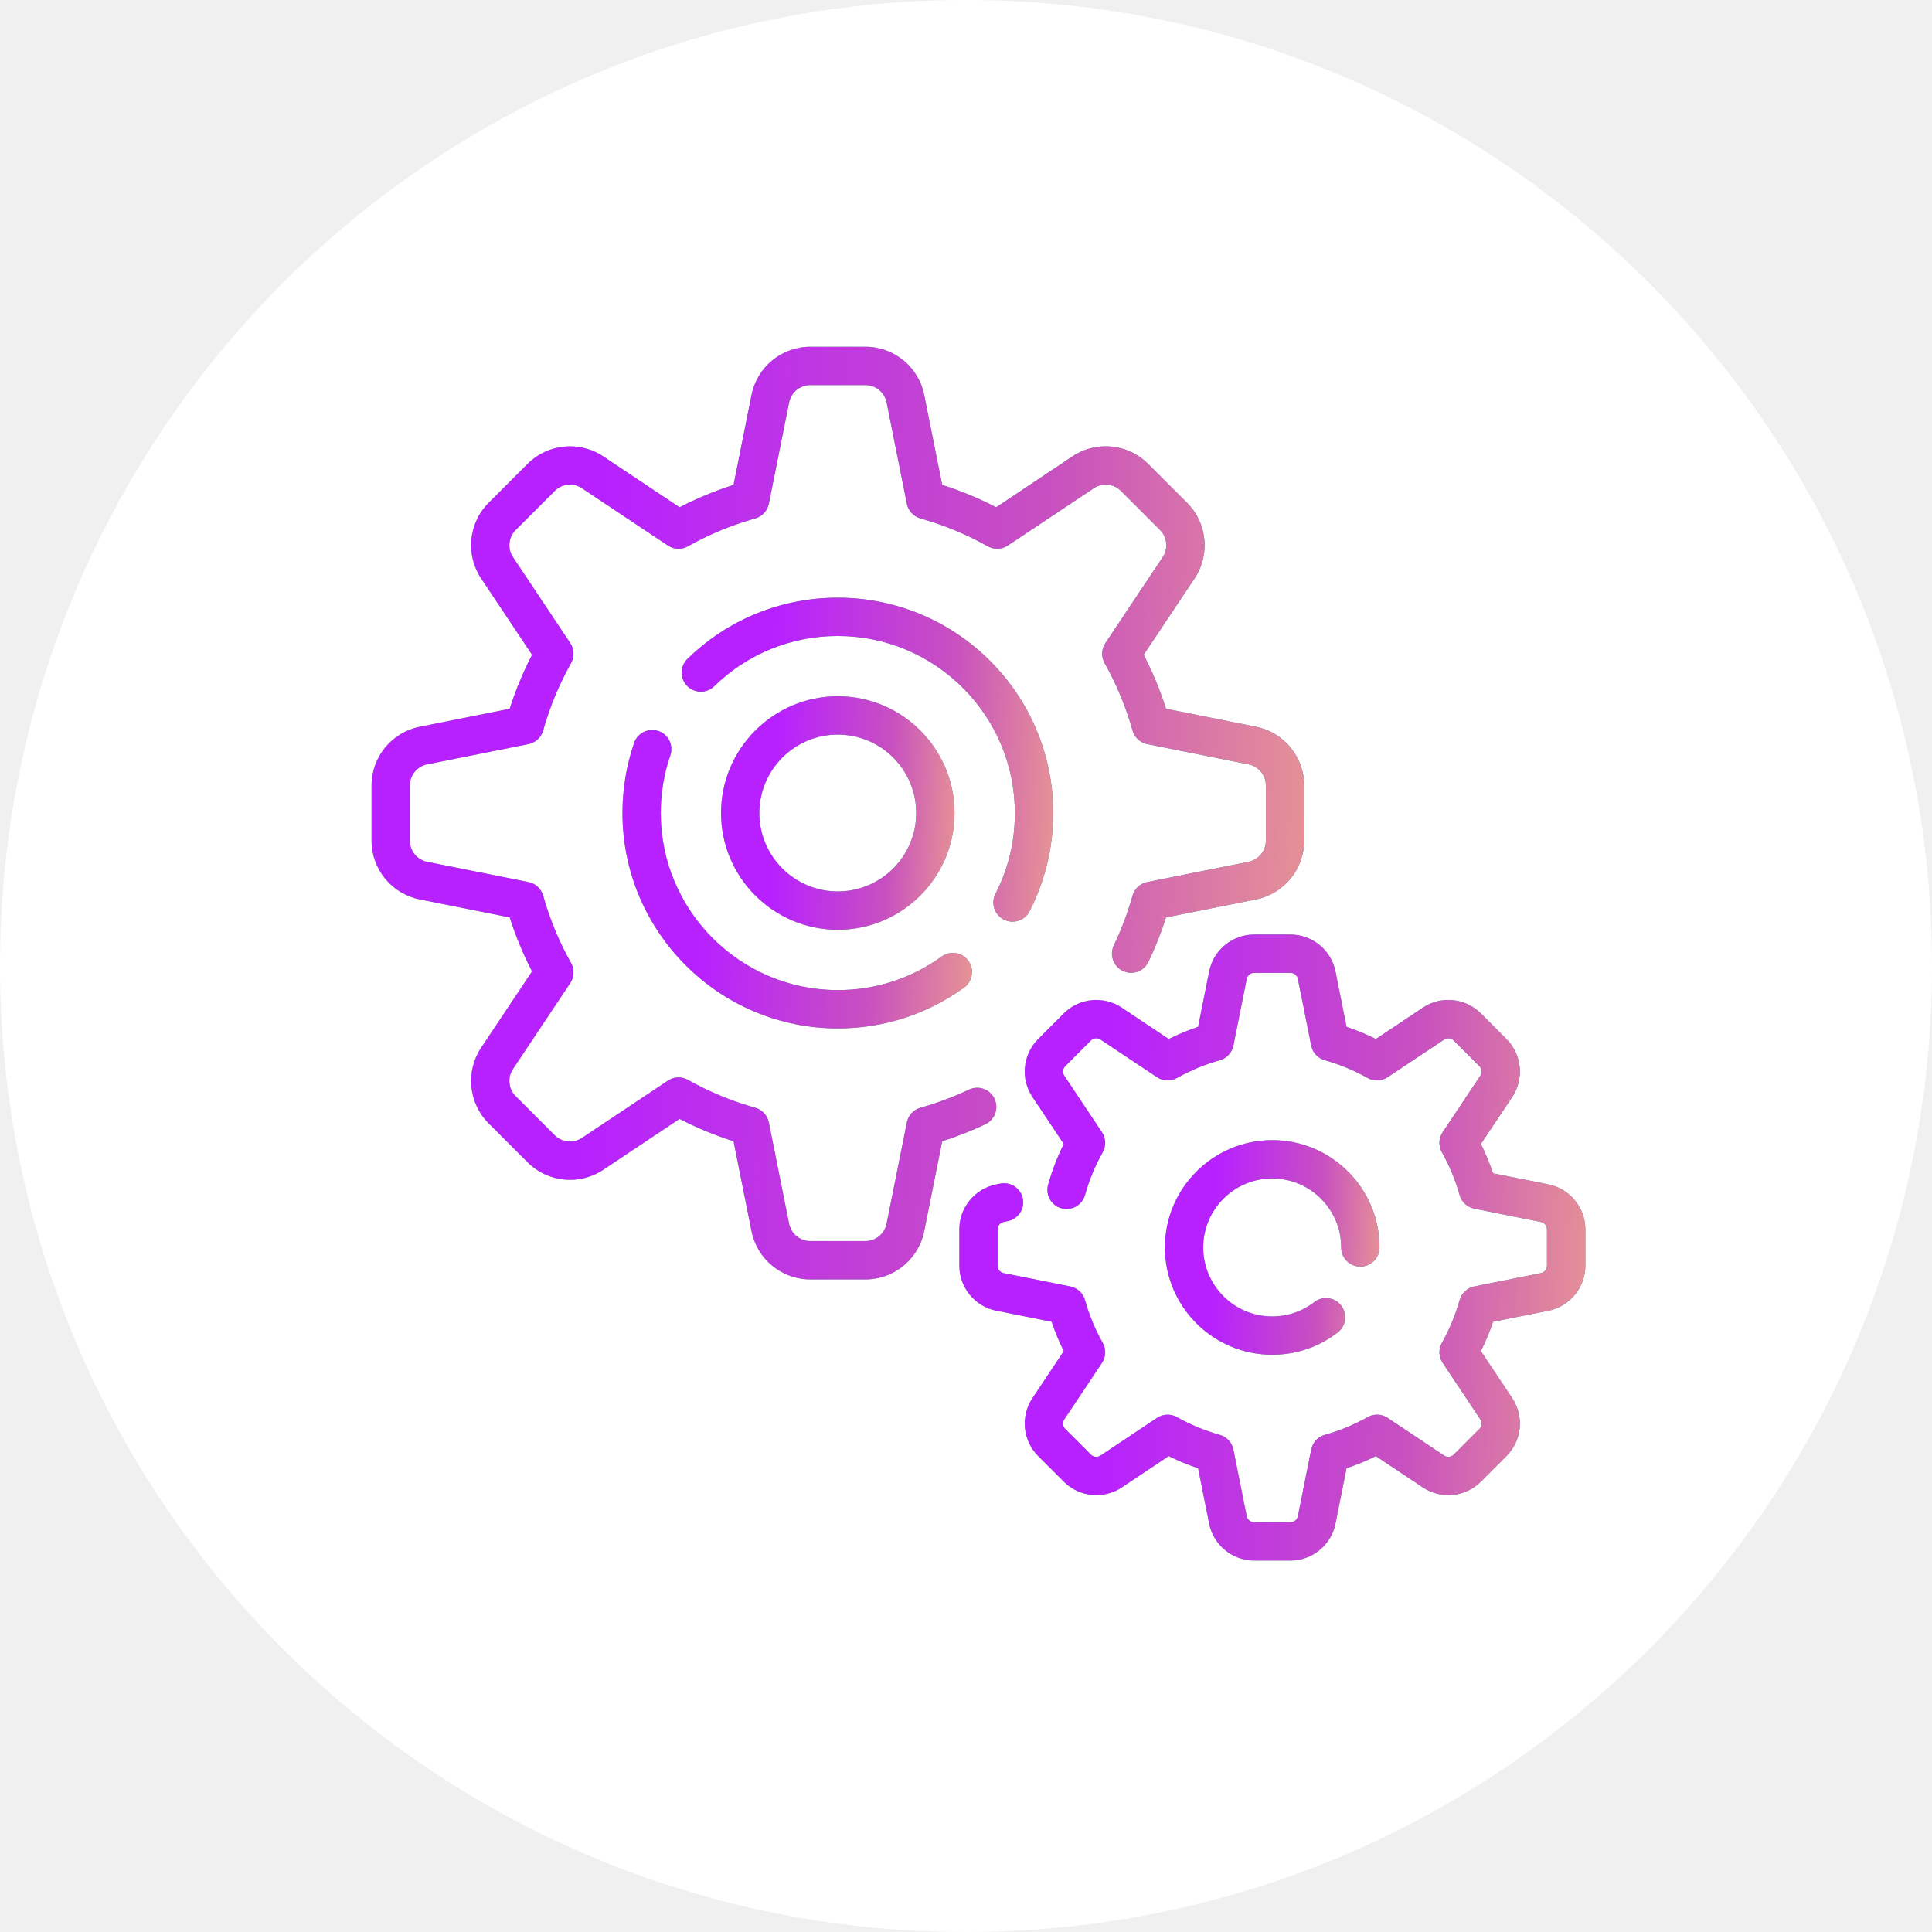
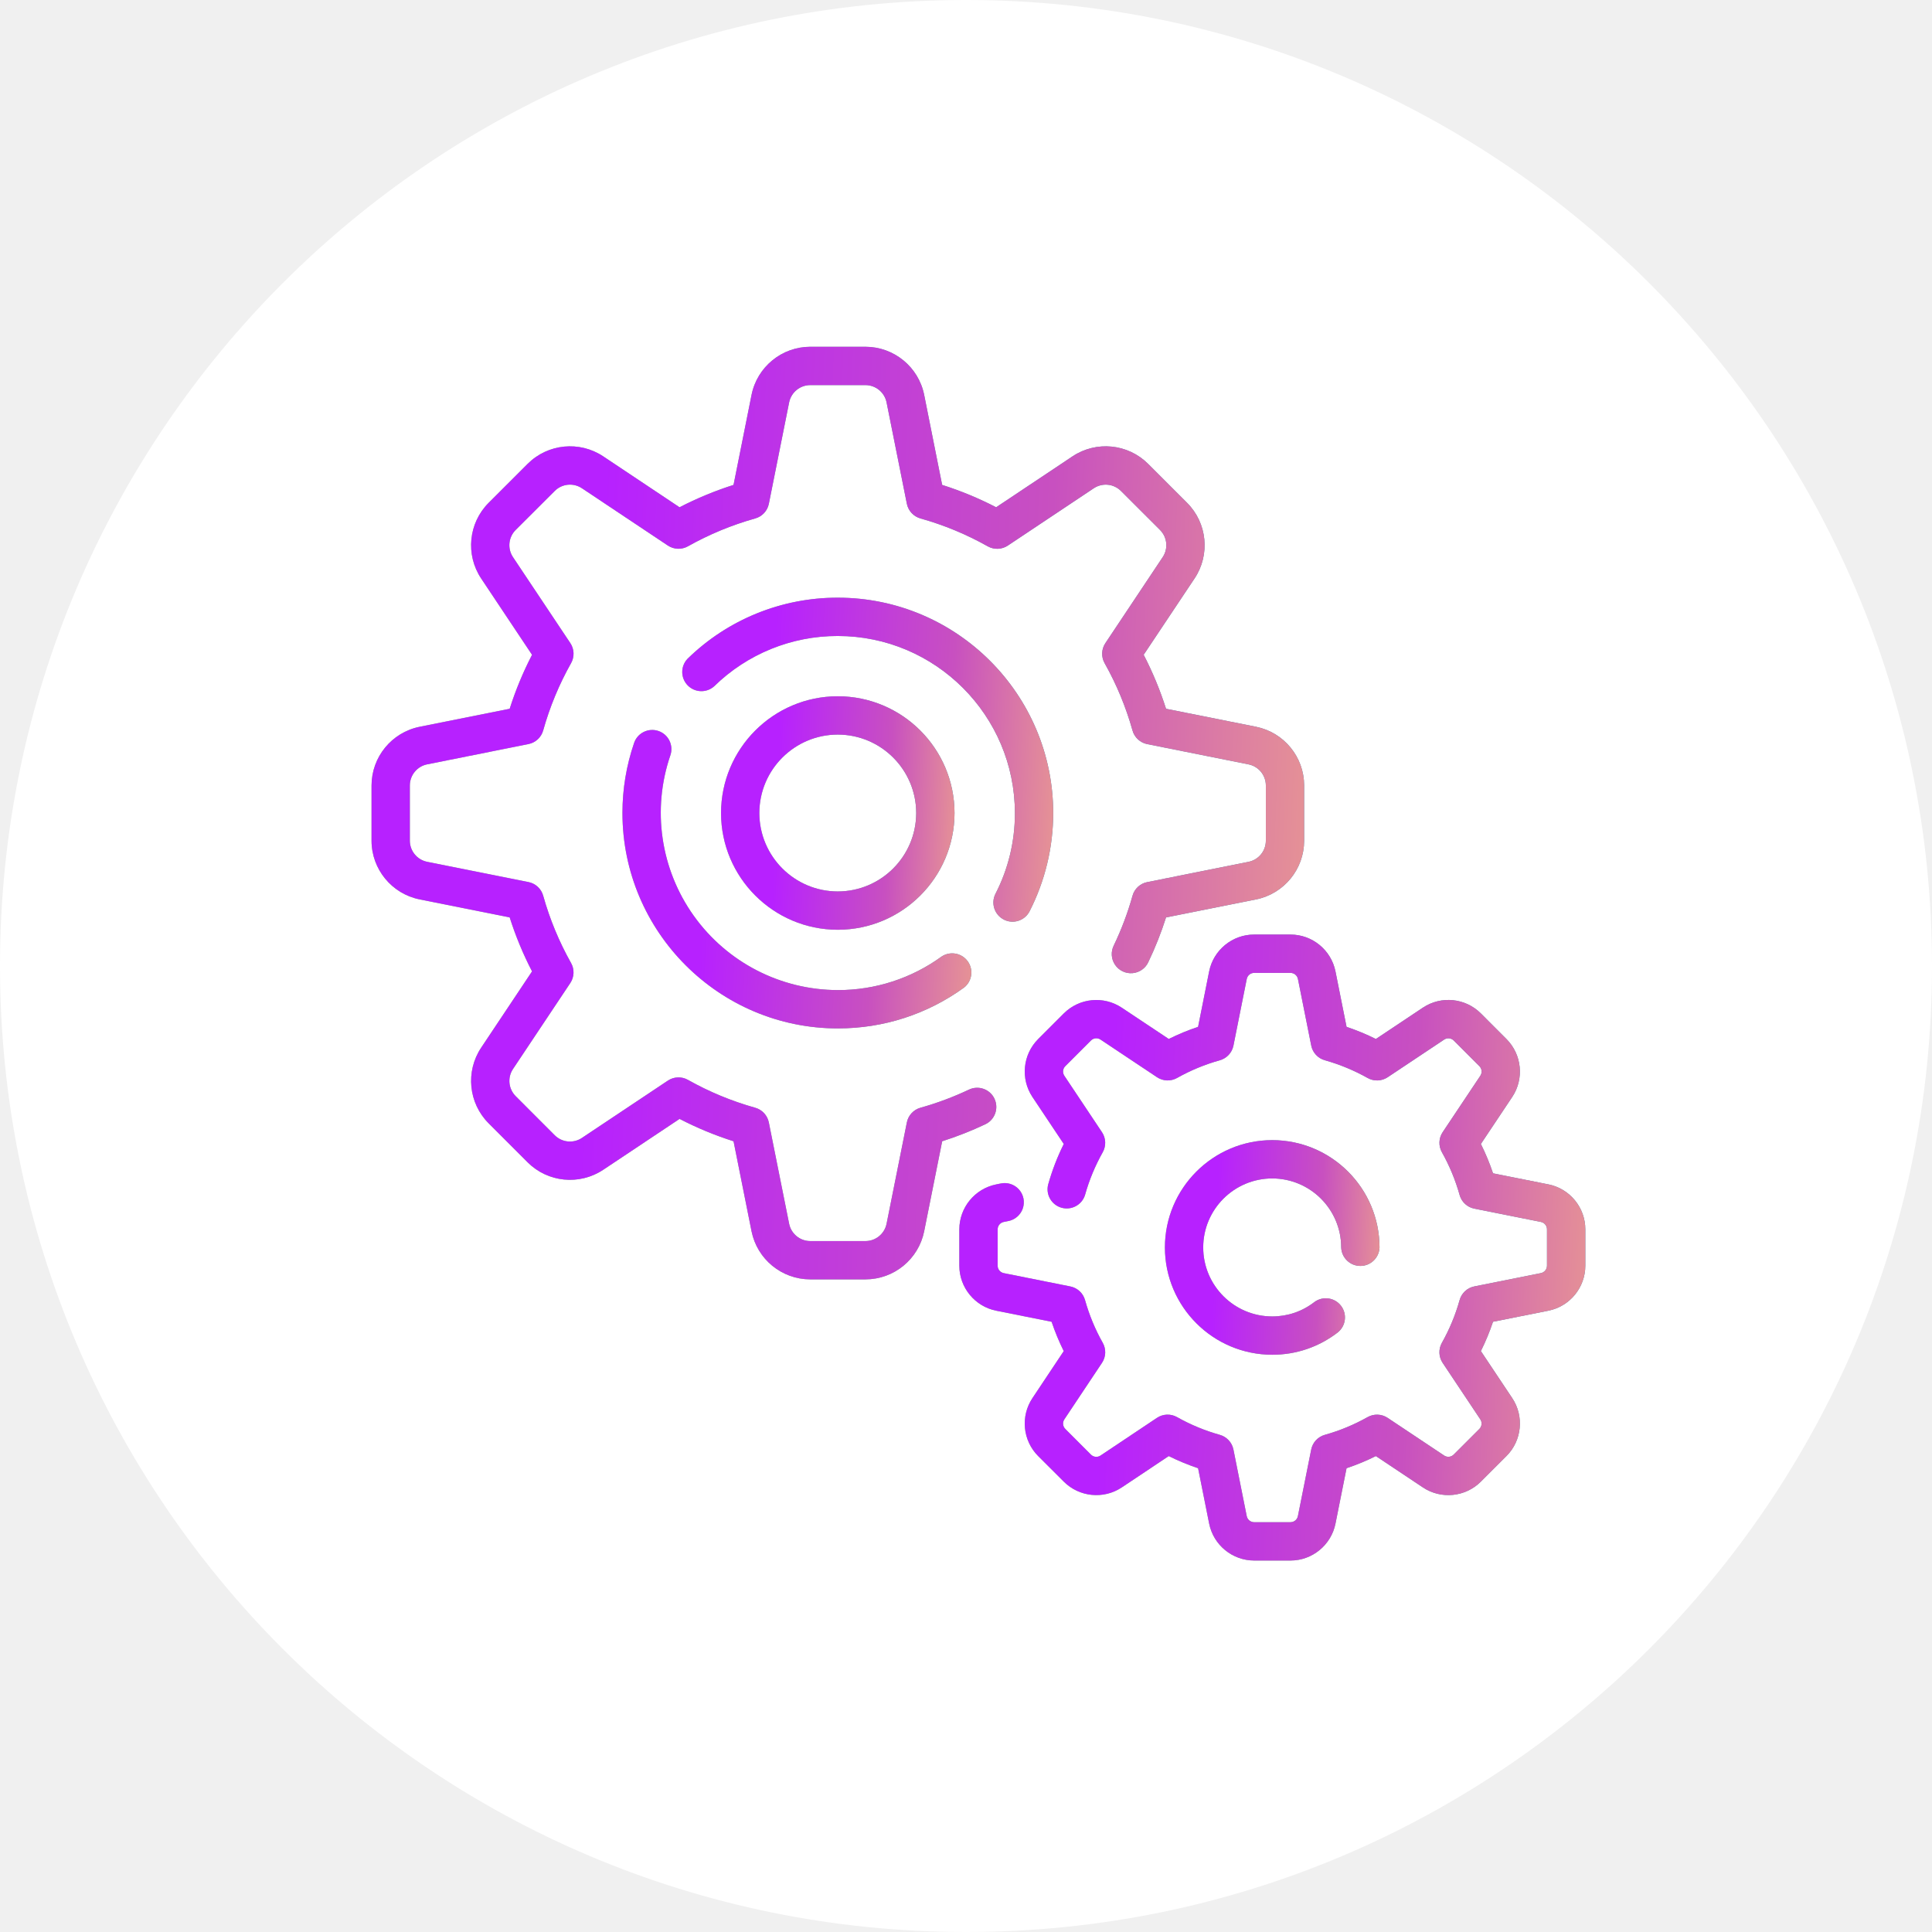
- <svg xmlns="http://www.w3.org/2000/svg" xmlns:xlink="http://www.w3.org/1999/xlink" width="78" height="78" viewBox="0 0 78 78" version="1.1">
-   <g id="Canvas" transform="translate(-3165 -2205)">
-     <g id="icon_gears">
-       <g id="factory">
-         <g id="Ellipse">
-           <use xlink:href="#path0_fill" transform="translate(3165 2205)" fill="#FFFFFF" />
-         </g>
-       </g>
-       <g id="003-gears">
-         <g id="Group">
-           <g id="Group">
-             <g id="Group">
-               <g id="Vector">
-                 <use xlink:href="#path1_fill" transform="translate(3180 2219)" fill="url(#paint1_linear)" />
-                 <use xlink:href="#path1_fill" transform="translate(3180 2219)" fill="url(#paint2_linear)" />
-               </g>
-               <g id="Vector">
-                 <use xlink:href="#path2_fill" transform="translate(3192.52 2229.13)" fill="url(#paint3_linear)" />
-                 <use xlink:href="#path2_fill" transform="translate(3192.52 2229.13)" fill="url(#paint4_linear)" />
-               </g>
-               <g id="Vector">
-                 <use xlink:href="#path3_fill" transform="translate(3190.13 2234.47)" fill="url(#paint5_linear)" />
-                 <use xlink:href="#path3_fill" transform="translate(3190.13 2234.47)" fill="url(#paint6_linear)" />
-               </g>
-               <g id="Vector">
-                 <use xlink:href="#path4_fill" transform="translate(3203.73 2242.73)" fill="url(#paint7_linear)" />
-                 <use xlink:href="#path4_fill" transform="translate(3203.73 2242.73)" fill="url(#paint8_linear)" />
-               </g>
-               <g id="Vector">
-                 <use xlink:href="#path5_fill" transform="translate(3212.03 2251.03)" fill="url(#paint9_linear)" />
-                 <use xlink:href="#path5_fill" transform="translate(3212.03 2251.03)" fill="url(#paint10_linear)" />
-               </g>
-               <g id="Vector">
-                 <use xlink:href="#path6_fill" transform="translate(3194.11 2233.11)" fill="url(#paint11_linear)" />
-                 <use xlink:href="#path6_fill" transform="translate(3194.11 2233.11)" fill="url(#paint12_linear)" />
-               </g>
-             </g>
-           </g>
-         </g>
-       </g>
-     </g>
+ <svg xmlns="http://www.w3.org/2000/svg" xmlns:xlink="http://www.w3.org/1999/xlink" width="78" height="78">
+   <use xlink:href="#path0_fill" fill="#FFF" />
+   <g transform="translate(15 14)">
+     <use xlink:href="#path1_fill" fill="url(#paint1_linear)" />
+     <use xlink:href="#path1_fill" fill="url(#paint2_linear)" />
+   </g>
+   <g transform="translate(27.52 24.13)">
+     <use xlink:href="#path2_fill" fill="url(#paint3_linear)" />
+     <use xlink:href="#path2_fill" fill="url(#paint4_linear)" />
+   </g>
+   <g transform="translate(25.13 29.47)">
+     <use xlink:href="#path3_fill" fill="url(#paint5_linear)" />
+     <use xlink:href="#path3_fill" fill="url(#paint6_linear)" />
+   </g>
+   <g transform="translate(38.73 37.73)">
+     <use xlink:href="#path4_fill" fill="url(#paint7_linear)" />
+     <use xlink:href="#path4_fill" fill="url(#paint8_linear)" />
+   </g>
+   <g transform="translate(47.03 46.03)">
+     <use xlink:href="#path5_fill" fill="url(#paint9_linear)" />
+     <use xlink:href="#path5_fill" fill="url(#paint10_linear)" />
+   </g>
+   <g transform="translate(29.11 28.11)">
+     <use xlink:href="#path6_fill" fill="url(#paint11_linear)" />
+     <use xlink:href="#path6_fill" fill="url(#paint12_linear)" />
  </g>
  <defs>
-     <linearGradient id="paint1_linear" x1="0" y1="0" x2="1" y2="0" gradientUnits="userSpaceOnUse" gradientTransform="matrix(39.968 -53.3609 56.5071 389.877 -28.2536 -150.933)">
+     <linearGradient id="paint1_linear" x2="1" gradientUnits="userSpaceOnUse" gradientTransform="matrix(39.968 -53.3609 56.5071 389.877 -28.254 -150.933)">
      <stop offset="0" stop-color="#81D76D" />
-       <stop offset="0.142" stop-color="#80D66E" />
-       <stop offset="0.498" stop-color="#67B788" />
-       <stop offset="0.798" stop-color="#458CAB" />
-       <stop offset="0.989" stop-color="#2D6EC4" />
+       <stop offset=".142" stop-color="#80D66E" />
+       <stop offset=".498" stop-color="#67B788" />
+       <stop offset=".798" stop-color="#458CAB" />
+       <stop offset=".989" stop-color="#2D6EC4" />
    </linearGradient>
-     <linearGradient id="paint2_linear" x1="0" y1="0" x2="1" y2="0" gradientUnits="userSpaceOnUse" gradientTransform="matrix(37.8649 23.5846 -18.2295 414.578 17.4757 -178.178)">
+     <linearGradient id="paint2_linear" x2="1" gradientUnits="userSpaceOnUse" gradientTransform="matrix(37.8649 23.5846 -18.2295 414.578 17.476 -178.178)">
      <stop offset="0" stop-color="#B721FF" />
-       <stop offset="0.47" stop-color="#C850C0" />
+       <stop offset=".47" stop-color="#C850C0" />
      <stop offset="1" stop-color="#FFCC70" />
    </linearGradient>
-     <linearGradient id="paint3_linear" x1="0" y1="0" x2="1" y2="0" gradientUnits="userSpaceOnUse" gradientTransform="matrix(15.9234 -18.5384 22.5126 135.45 -11.2563 -52.4364)">
+     <linearGradient id="paint3_linear" x2="1" gradientUnits="userSpaceOnUse" gradientTransform="matrix(15.9234 -18.5384 22.5126 135.45 -11.256 -52.436)">
      <stop offset="0" stop-color="#81D76D" />
-       <stop offset="0.142" stop-color="#80D66E" />
-       <stop offset="0.498" stop-color="#67B788" />
-       <stop offset="0.798" stop-color="#458CAB" />
-       <stop offset="0.989" stop-color="#2D6EC4" />
+       <stop offset=".142" stop-color="#80D66E" />
+       <stop offset=".498" stop-color="#67B788" />
+       <stop offset=".798" stop-color="#458CAB" />
+       <stop offset=".989" stop-color="#2D6EC4" />
    </linearGradient>
-     <linearGradient id="paint4_linear" x1="0" y1="0" x2="1" y2="0" gradientUnits="userSpaceOnUse" gradientTransform="matrix(15.0855 8.19367 -7.26267 144.031 6.96237 -61.9021)">
+     <linearGradient id="paint4_linear" x2="1" gradientUnits="userSpaceOnUse" gradientTransform="matrix(15.0855 8.19367 -7.26267 144.031 6.962 -61.902)">
      <stop offset="0" stop-color="#B721FF" />
-       <stop offset="0.47" stop-color="#C850C0" />
+       <stop offset=".47" stop-color="#C850C0" />
      <stop offset="1" stop-color="#FFCC70" />
    </linearGradient>
-     <linearGradient id="paint5_linear" x1="0" y1="0" x2="1" y2="0" gradientUnits="userSpaceOnUse" gradientTransform="matrix(14.9806 -17.0765 21.1797 124.768 -10.5898 -48.3013)">
+     <linearGradient id="paint5_linear" x2="1" gradientUnits="userSpaceOnUse" gradientTransform="matrix(14.9806 -17.0765 21.1797 124.768 -10.59 -48.301)">
      <stop offset="0" stop-color="#81D76D" />
-       <stop offset="0.142" stop-color="#80D66E" />
-       <stop offset="0.498" stop-color="#67B788" />
-       <stop offset="0.798" stop-color="#458CAB" />
-       <stop offset="0.989" stop-color="#2D6EC4" />
+       <stop offset=".142" stop-color="#80D66E" />
+       <stop offset=".498" stop-color="#67B788" />
+       <stop offset=".798" stop-color="#458CAB" />
+       <stop offset=".989" stop-color="#2D6EC4" />
    </linearGradient>
-     <linearGradient id="paint6_linear" x1="0" y1="0" x2="1" y2="0" gradientUnits="userSpaceOnUse" gradientTransform="matrix(14.1923 7.54753 -6.83266 132.673 6.55014 -57.0206)">
+     <linearGradient id="paint6_linear" x2="1" gradientUnits="userSpaceOnUse" gradientTransform="matrix(14.1923 7.54753 -6.83266 132.673 6.55 -57.02)">
      <stop offset="0" stop-color="#B721FF" />
-       <stop offset="0.47" stop-color="#C850C0" />
+       <stop offset=".47" stop-color="#C850C0" />
      <stop offset="1" stop-color="#FFCC70" />
    </linearGradient>
-     <linearGradient id="paint7_linear" x1="0" y1="0" x2="1" y2="0" gradientUnits="userSpaceOnUse" gradientTransform="matrix(26.8279 -35.8173 37.9295 261.696 -18.9647 -101.31)">
+     <linearGradient id="paint7_linear" x2="1" gradientUnits="userSpaceOnUse" gradientTransform="matrix(26.8279 -35.8173 37.9295 261.696 -18.965 -101.31)">
      <stop offset="0" stop-color="#81D76D" />
-       <stop offset="0.142" stop-color="#80D66E" />
-       <stop offset="0.498" stop-color="#67B788" />
-       <stop offset="0.798" stop-color="#458CAB" />
-       <stop offset="0.989" stop-color="#2D6EC4" />
+       <stop offset=".142" stop-color="#80D66E" />
+       <stop offset=".498" stop-color="#67B788" />
+       <stop offset=".798" stop-color="#458CAB" />
+       <stop offset=".989" stop-color="#2D6EC4" />
    </linearGradient>
-     <linearGradient id="paint8_linear" x1="0" y1="0" x2="1" y2="0" gradientUnits="userSpaceOnUse" gradientTransform="matrix(25.4162 15.8306 -12.2362 278.276 11.7303 -119.598)">
+     <linearGradient id="paint8_linear" x2="1" gradientUnits="userSpaceOnUse" gradientTransform="matrix(25.4162 15.8306 -12.2362 278.276 11.73 -119.598)">
      <stop offset="0" stop-color="#B721FF" />
-       <stop offset="0.47" stop-color="#C850C0" />
+       <stop offset=".47" stop-color="#C850C0" />
      <stop offset="1" stop-color="#FFCC70" />
    </linearGradient>
-     <linearGradient id="paint9_linear" x1="0" y1="0" x2="1" y2="0" gradientUnits="userSpaceOnUse" gradientTransform="matrix(9.19822 -12.2804 13.0045 89.7257 -6.50226 -34.7353)">
+     <linearGradient id="paint9_linear" x2="1" gradientUnits="userSpaceOnUse" gradientTransform="matrix(9.19822 -12.2804 13.0045 89.7257 -6.502 -34.735)">
      <stop offset="0" stop-color="#81D76D" />
-       <stop offset="0.142" stop-color="#80D66E" />
-       <stop offset="0.498" stop-color="#67B788" />
-       <stop offset="0.798" stop-color="#458CAB" />
-       <stop offset="0.989" stop-color="#2D6EC4" />
+       <stop offset=".142" stop-color="#80D66E" />
+       <stop offset=".498" stop-color="#67B788" />
+       <stop offset=".798" stop-color="#458CAB" />
+       <stop offset=".989" stop-color="#2D6EC4" />
    </linearGradient>
-     <linearGradient id="paint10_linear" x1="0" y1="0" x2="1" y2="0" gradientUnits="userSpaceOnUse" gradientTransform="matrix(8.71421 5.42772 -4.19532 95.4102 4.02185 -41.0057)">
+     <linearGradient id="paint10_linear" x2="1" gradientUnits="userSpaceOnUse" gradientTransform="matrix(8.71421 5.42772 -4.19532 95.4102 4.022 -41.006)">
      <stop offset="0" stop-color="#B721FF" />
-       <stop offset="0.47" stop-color="#C850C0" />
+       <stop offset=".47" stop-color="#C850C0" />
      <stop offset="1" stop-color="#FFCC70" />
    </linearGradient>
-     <linearGradient id="paint11_linear" x1="0" y1="0" x2="1" y2="0" gradientUnits="userSpaceOnUse" gradientTransform="matrix(10.0071 -13.3603 14.1481 97.6158 -7.07404 -37.7898)">
+     <linearGradient id="paint11_linear" x2="1" gradientUnits="userSpaceOnUse" gradientTransform="matrix(10.0071 -13.3603 14.1481 97.6158 -7.074 -37.79)">
      <stop offset="0" stop-color="#81D76D" />
-       <stop offset="0.142" stop-color="#80D66E" />
-       <stop offset="0.498" stop-color="#67B788" />
-       <stop offset="0.798" stop-color="#458CAB" />
-       <stop offset="0.989" stop-color="#2D6EC4" />
+       <stop offset=".142" stop-color="#80D66E" />
+       <stop offset=".498" stop-color="#67B788" />
+       <stop offset=".798" stop-color="#458CAB" />
+       <stop offset=".989" stop-color="#2D6EC4" />
    </linearGradient>
-     <linearGradient id="paint12_linear" x1="0" y1="0" x2="1" y2="0" gradientUnits="userSpaceOnUse" gradientTransform="matrix(9.4805 5.905 -4.56423 103.8 4.37551 -44.6115)">
+     <linearGradient id="paint12_linear" x2="1" gradientUnits="userSpaceOnUse" gradientTransform="matrix(9.4805 5.905 -4.56423 103.8 4.376 -44.611)">
      <stop offset="0" stop-color="#B721FF" />
-       <stop offset="0.47" stop-color="#C850C0" />
+       <stop offset=".47" stop-color="#C850C0" />
      <stop offset="1" stop-color="#FFCC70" />
    </linearGradient>
-     <path id="path0_fill" d="M 78 39C 78 60.539 60.539 78 39 78C 17.461 78 0 60.539 0 39C 0 17.461 17.461 0 39 0C 60.539 0 78 17.461 78 39Z" />
-     <path id="path1_fill" d="M 25.149 30.358C 24.966 29.972 24.505 29.807 24.119 29.991C 23.491 30.288 22.832 30.535 22.162 30.722C 21.881 30.801 21.669 31.03 21.612 31.316L 20.793 35.408C 20.712 35.812 20.355 36.105 19.943 36.105L 17.71 36.105C 17.298 36.105 16.94 35.812 16.859 35.408L 16.041 31.316C 15.984 31.03 15.771 30.801 15.491 30.722C 14.544 30.457 13.629 30.078 12.774 29.597C 12.52 29.454 12.207 29.465 11.965 29.627L 8.492 31.942C 8.149 32.17 7.689 32.125 7.397 31.834L 5.819 30.255C 5.527 29.963 5.482 29.503 5.71 29.16L 8.025 25.687C 8.187 25.445 8.199 25.132 8.056 24.878C 7.574 24.023 7.195 23.108 6.93 22.161C 6.851 21.881 6.622 21.668 6.337 21.611L 2.244 20.793C 1.84 20.712 1.547 20.354 1.547 19.942L 1.547 17.71C 1.547 17.297 1.84 16.94 2.244 16.859L 6.337 16.041C 6.622 15.983 6.851 15.771 6.93 15.49C 7.195 14.543 7.574 13.629 8.056 12.773C 8.199 12.52 8.187 12.207 8.025 11.964L 5.711 8.492C 5.482 8.149 5.528 7.689 5.819 7.397L 7.398 5.819C 7.689 5.527 8.15 5.482 8.492 5.71L 11.965 8.025C 12.207 8.187 12.52 8.199 12.774 8.056C 13.63 7.574 14.544 7.195 15.491 6.93C 15.771 6.851 15.984 6.622 16.041 6.337L 16.86 2.244C 16.94 1.84 17.298 1.547 17.71 1.547L 19.943 1.547C 20.355 1.547 20.713 1.84 20.794 2.244L 21.612 6.337C 21.669 6.622 21.882 6.851 22.162 6.93C 23.109 7.195 24.023 7.574 24.879 8.056C 25.133 8.199 25.446 8.187 25.688 8.025L 29.161 5.71C 29.503 5.482 29.964 5.527 30.255 5.819L 31.834 7.397C 32.126 7.689 32.171 8.149 31.942 8.492L 29.627 11.965C 29.466 12.207 29.454 12.52 29.597 12.774C 30.079 13.629 30.458 14.543 30.723 15.491C 30.801 15.771 31.031 15.984 31.316 16.041L 35.408 16.859C 35.812 16.94 36.106 17.298 36.106 17.71L 36.106 19.943C 36.106 20.355 35.813 20.712 35.408 20.793L 31.316 21.612C 31.031 21.669 30.801 21.881 30.723 22.162C 30.531 22.849 30.277 23.523 29.969 24.165C 29.784 24.551 29.946 25.013 30.332 25.198C 30.717 25.383 31.179 25.22 31.364 24.835C 31.642 24.255 31.881 23.652 32.076 23.038L 35.712 22.311C 36.836 22.085 37.653 21.09 37.653 19.942L 37.653 17.71C 37.653 16.563 36.836 15.567 35.711 15.342L 32.076 14.615C 31.837 13.864 31.535 13.134 31.173 12.436L 33.23 9.35C 33.866 8.396 33.739 7.114 32.928 6.303L 31.349 4.724C 30.538 3.913 29.256 3.787 28.302 4.423L 25.217 6.48C 24.518 6.118 23.788 5.815 23.038 5.577L 22.311 1.941C 22.086 0.816 21.09 0 19.943 0L 17.71 0C 16.563 0 15.567 0.816 15.342 1.941L 14.615 5.577C 13.864 5.816 13.134 6.118 12.436 6.48L 9.351 4.423C 8.396 3.787 7.115 3.913 6.303 4.725L 4.725 6.303C 3.914 7.115 3.787 8.396 4.423 9.351L 6.48 12.436C 6.118 13.134 5.816 13.864 5.577 14.615L 1.941 15.342C 0.816 15.567 0 16.563 0 17.71L 0 19.943C 0 21.09 0.816 22.086 1.941 22.311L 5.577 23.038C 5.815 23.788 6.118 24.518 6.48 25.217L 4.423 28.302C 3.787 29.257 3.914 30.538 4.725 31.349L 6.303 32.928C 7.115 33.739 8.396 33.866 9.351 33.23L 12.436 31.173C 13.134 31.535 13.864 31.837 14.615 32.076L 15.342 35.712C 15.567 36.836 16.563 37.653 17.71 37.653L 19.943 37.653C 21.09 37.653 22.086 36.836 22.311 35.712L 23.038 32.076C 23.634 31.886 24.219 31.656 24.782 31.389C 25.168 31.205 25.333 30.744 25.149 30.358Z" />
-     <path id="path2_fill" d="M 13.006 12.996C 13.118 13.054 13.239 13.081 13.358 13.081C 13.639 13.081 13.91 12.928 14.047 12.66C 14.671 11.444 15.001 10.073 15.001 8.697C 15.001 3.901 11.1 1.69396e-07 6.304 1.69396e-07C 4.023 1.69396e-07 1.867 0.877 0.234 2.469C -0.072 2.767 -0.079 3.257 0.22 3.563C 0.518 3.869 1.008 3.876 1.314 3.577C 2.656 2.268 4.428 1.547 6.304 1.547C 10.246 1.547 13.453 4.755 13.453 8.697C 13.453 9.845 13.19 10.941 12.67 11.954C 12.475 12.334 12.625 12.801 13.006 12.996Z" />
-     <path id="path3_fill" d="M 1.454 0.042C 1.05 -0.097 0.61 0.118 0.471 0.522C 0.159 1.431 1.16825e-07 2.384 1.16825e-07 3.353C 1.16825e-07 8.148 3.901 12.05 8.697 12.05C 10.541 12.05 12.303 11.48 13.793 10.401C 14.139 10.15 14.216 9.667 13.966 9.32C 13.715 8.974 13.231 8.897 12.885 9.148C 11.661 10.034 10.213 10.502 8.697 10.502C 4.754 10.502 1.547 7.295 1.547 3.353C 1.547 2.555 1.677 1.772 1.934 1.025C 2.073 0.621 1.858 0.181 1.454 0.042Z" />
-     <path id="path4_fill" d="M 23.785 10.087L 21.548 9.64C 21.411 9.234 21.247 8.838 21.057 8.455L 22.323 6.557C 22.811 5.825 22.713 4.842 22.091 4.22L 21.054 3.182C 20.432 2.56 19.449 2.463 18.717 2.951L 16.818 4.217C 16.436 4.027 16.04 3.862 15.634 3.726L 15.187 1.489C 15.014 0.626 14.25 7.12633e-07 13.37 7.12633e-07L 11.903 7.12633e-07C 11.024 7.12633e-07 10.26 0.626 10.087 1.489L 9.64 3.726C 9.234 3.862 8.838 4.027 8.456 4.217L 6.557 2.951C 5.825 2.463 4.842 2.56 4.22 3.182L 3.183 4.22C 2.56 4.842 2.463 5.825 2.951 6.557L 4.217 8.455C 3.955 8.982 3.743 9.533 3.585 10.099C 3.47 10.511 3.71 10.938 4.121 11.053C 4.533 11.168 4.96 10.928 5.075 10.516C 5.243 9.914 5.484 9.333 5.79 8.79C 5.933 8.536 5.922 8.223 5.76 7.981L 4.239 5.699C 4.158 5.578 4.174 5.416 4.277 5.314L 5.314 4.277C 5.417 4.174 5.578 4.158 5.699 4.239L 7.981 5.76C 8.223 5.922 8.536 5.933 8.79 5.79C 9.334 5.484 9.914 5.243 10.517 5.075C 10.797 4.996 11.01 4.767 11.067 4.481L 11.604 1.792C 11.633 1.651 11.758 1.547 11.903 1.547L 13.37 1.547C 13.515 1.547 13.641 1.651 13.669 1.792L 14.207 4.482C 14.264 4.767 14.477 4.996 14.757 5.075C 15.359 5.243 15.94 5.484 16.484 5.79C 16.738 5.933 17.051 5.922 17.293 5.76L 19.575 4.239C 19.695 4.158 19.857 4.174 19.96 4.277L 20.997 5.314C 21.099 5.417 21.115 5.578 21.035 5.699L 19.514 7.981C 19.352 8.223 19.34 8.536 19.483 8.79C 19.79 9.334 20.03 9.914 20.199 10.517C 20.277 10.797 20.506 11.01 20.792 11.067L 23.481 11.604C 23.623 11.633 23.726 11.758 23.726 11.903L 23.726 13.37C 23.726 13.515 23.623 13.641 23.481 13.669L 20.792 14.207C 20.506 14.264 20.277 14.477 20.199 14.757C 20.03 15.359 19.789 15.94 19.483 16.484C 19.34 16.738 19.352 17.051 19.514 17.293L 21.035 19.575C 21.115 19.695 21.099 19.857 20.997 19.96L 19.959 20.997C 19.857 21.099 19.695 21.115 19.575 21.035L 17.293 19.514C 17.05 19.352 16.738 19.34 16.484 19.483C 15.94 19.79 15.359 20.03 14.757 20.199C 14.477 20.277 14.264 20.506 14.207 20.792L 13.669 23.481C 13.641 23.623 13.515 23.726 13.37 23.726L 11.903 23.726C 11.758 23.726 11.633 23.623 11.604 23.481L 11.066 20.792C 11.009 20.506 10.797 20.277 10.516 20.199C 9.914 20.03 9.333 19.789 8.79 19.483C 8.536 19.34 8.223 19.352 7.981 19.514L 5.699 21.035C 5.578 21.115 5.416 21.099 5.314 20.997L 4.277 19.959C 4.174 19.857 4.158 19.695 4.239 19.575L 5.76 17.293C 5.922 17.05 5.933 16.738 5.79 16.484C 5.484 15.94 5.243 15.359 5.075 14.757C 4.996 14.476 4.767 14.264 4.481 14.207L 1.792 13.669C 1.651 13.641 1.547 13.515 1.547 13.37L 1.547 11.903C 1.547 11.758 1.651 11.633 1.792 11.604L 1.957 11.571C 2.376 11.487 2.648 11.08 2.564 10.661C 2.48 10.242 2.073 9.971 1.653 10.054L 1.489 10.087C 0.626 10.26 -6.42539e-07 11.023 -6.42539e-07 11.903L -6.42539e-07 13.37C -6.42539e-07 14.25 0.626 15.014 1.489 15.187L 3.726 15.634C 3.862 16.04 4.027 16.435 4.217 16.818L 2.951 18.717C 2.463 19.449 2.56 20.432 3.182 21.054L 4.22 22.091C 4.842 22.713 5.825 22.811 6.557 22.323L 8.455 21.057C 8.838 21.247 9.234 21.411 9.64 21.547L 10.087 23.785C 10.26 24.647 11.024 25.274 11.903 25.274L 13.371 25.274C 14.25 25.274 15.014 24.647 15.187 23.785L 15.634 21.547C 16.04 21.411 16.436 21.247 16.818 21.057L 18.717 22.323C 19.449 22.811 20.432 22.713 21.054 22.091L 22.091 21.054C 22.714 20.431 22.811 19.449 22.323 18.717L 21.057 16.818C 21.247 16.435 21.411 16.039 21.548 15.634L 23.785 15.187C 24.648 15.014 25.274 14.25 25.274 13.37L 25.274 11.903C 25.274 11.023 24.648 10.26 23.785 10.087Z" />
-     <path id="path5_fill" d="M 4.333 1.547C 5.869 1.547 7.118 2.797 7.118 4.333C 7.118 4.76 7.464 5.106 7.892 5.106C 8.319 5.106 8.665 4.76 8.665 4.333C 8.665 1.944 6.722 4.43935e-07 4.333 4.43935e-07C 1.944 4.43935e-07 -2.33651e-07 1.944 -2.33651e-07 4.333C -2.33651e-07 6.722 1.944 8.665 4.333 8.665C 5.3 8.665 6.216 8.353 6.98 7.763C 7.318 7.502 7.38 7.016 7.119 6.678C 6.858 6.339 6.372 6.277 6.034 6.538C 5.543 6.917 4.955 7.118 4.333 7.118C 2.797 7.118 1.547 5.869 1.547 4.333C 1.548 2.797 2.797 1.547 4.333 1.547Z" />
-     <path id="path6_fill" d="M 9.427 4.714C 9.427 2.115 7.313 -2.45333e-07 4.714 -2.45333e-07C 2.115 -2.45333e-07 -2.45333e-07 2.115 -2.45333e-07 4.714C -2.45333e-07 7.313 2.115 9.427 4.714 9.427C 7.313 9.427 9.427 7.313 9.427 4.714ZM 1.547 4.714C 1.547 2.968 2.968 1.547 4.714 1.547C 6.46 1.547 7.88 2.968 7.88 4.714C 7.88 6.459 6.46 7.88 4.714 7.88C 2.968 7.88 1.547 6.459 1.547 4.714Z" />
+     <path id="path0_fill" d="M78 39c0 21.54-17.46 39-39 39S0 60.54 0 39 17.46 0 39 0s39 17.46 39 39z" />
+     <path id="path1_fill" d="M25.15 30.358a.774.774 0 0 0-1.031-.367c-.628.297-1.287.544-1.957.731a.773.773 0 0 0-.55.594l-.819 4.092a.87.87 0 0 1-.85.697H17.71a.87.87 0 0 1-.85-.697l-.82-4.092a.774.774 0 0 0-.55-.594 12.297 12.297 0 0 1-2.716-1.125.774.774 0 0 0-.81.03l-3.472 2.315a.87.87 0 0 1-1.095-.108l-1.578-1.58a.87.87 0 0 1-.109-1.094l2.315-3.473a.773.773 0 0 0 .03-.809 12.29 12.29 0 0 1-1.125-2.717.773.773 0 0 0-.593-.55l-4.093-.818a.87.87 0 0 1-.697-.85V17.71a.87.87 0 0 1 .697-.851l4.093-.819a.774.774 0 0 0 .593-.55c.265-.947.644-1.861 1.126-2.717a.774.774 0 0 0-.03-.809L5.71 8.492a.87.87 0 0 1 .108-1.095l1.58-1.577a.87.87 0 0 1 1.094-.109l3.473 2.315a.774.774 0 0 0 .809.03c.856-.481 1.77-.86 2.717-1.125a.773.773 0 0 0 .55-.593l.819-4.093a.87.87 0 0 1 .85-.697h2.233a.87.87 0 0 1 .85.697l.819 4.092c.057.286.27.515.55.594.947.265 1.861.644 2.717 1.126a.774.774 0 0 0 .809-.03l3.473-2.316a.87.87 0 0 1 1.094.109l1.58 1.578a.87.87 0 0 1 .107 1.095l-2.315 3.473a.773.773 0 0 0-.03.809c.482.855.86 1.77 1.126 2.717.078.28.308.493.593.55l4.092.818a.87.87 0 0 1 .698.851v2.233a.87.87 0 0 1-.698.85l-4.092.819a.773.773 0 0 0-.593.55 12.313 12.313 0 0 1-.754 2.003.774.774 0 1 0 1.395.67c.278-.58.517-1.183.712-1.797l3.636-.727a2.422 2.422 0 0 0 1.94-2.369V17.71a2.421 2.421 0 0 0-1.94-2.368l-3.636-.727a13.963 13.963 0 0 0-.903-2.18L33.23 9.35a2.421 2.421 0 0 0-.302-3.047l-1.579-1.579a2.422 2.422 0 0 0-3.047-.301L25.217 6.48a13.856 13.856 0 0 0-2.18-.903l-.726-3.636A2.421 2.421 0 0 0 19.943 0H17.71a2.421 2.421 0 0 0-2.368 1.941l-.727 3.636c-.75.239-1.48.54-2.18.903L9.352 4.423a2.421 2.421 0 0 0-3.048.302L4.725 6.303a2.422 2.422 0 0 0-.302 3.048l2.057 3.085a13.848 13.848 0 0 0-.903 2.179l-3.636.727A2.421 2.421 0 0 0 0 17.71v2.233c0 1.147.816 2.143 1.941 2.368l3.636.727c.238.75.54 1.48.903 2.179l-2.057 3.085a2.421 2.421 0 0 0 .302 3.047l1.579 1.58a2.421 2.421 0 0 0 3.047.3l3.085-2.056c.698.362 1.428.664 2.179.903l.727 3.636a2.421 2.421 0 0 0 2.368 1.94h2.233a2.421 2.421 0 0 0 2.368-1.94l.727-3.636c.596-.19 1.181-.42 1.744-.687a.774.774 0 0 0 .367-1.031z" />
+     <path id="path2_fill" d="M13.006 12.996a.773.773 0 0 0 1.041-.335 8.724 8.724 0 0 0 .954-3.964C15 3.9 11.1 0 6.304 0a8.65 8.65 0 0 0-6.07 2.47.774.774 0 0 0 1.08 1.107 7.111 7.111 0 0 1 4.99-2.03c3.942 0 7.15 3.208 7.15 7.15a7.073 7.073 0 0 1-.784 3.258.774.774 0 0 0 .336 1.04z" />
+     <path id="path3_fill" d="M1.454.042a.774.774 0 0 0-.983.48A8.683 8.683 0 0 0 0 3.352c0 4.796 3.901 8.698 8.697 8.698 1.844 0 3.606-.57 5.096-1.65a.774.774 0 0 0-.908-1.252 7.097 7.097 0 0 1-4.188 1.354 7.157 7.157 0 0 1-6.763-9.477.773.773 0 0 0-.48-.983z" />
+     <path id="path4_fill" d="M23.785 10.087l-2.237-.447a9.355 9.355 0 0 0-.491-1.185l1.266-1.898a1.857 1.857 0 0 0-.232-2.337l-1.037-1.038a1.857 1.857 0 0 0-2.337-.231l-1.899 1.266a9.344 9.344 0 0 0-1.184-.49l-.447-2.238A1.857 1.857 0 0 0 13.37 0h-1.468c-.88 0-1.643.626-1.816 1.489L9.64 3.726c-.406.136-.802.3-1.184.49L6.557 2.952a1.857 1.857 0 0 0-2.337.231L3.183 4.22a1.857 1.857 0 0 0-.232 2.337l1.266 1.898a9.35 9.35 0 0 0-.632 1.644.774.774 0 0 0 1.49.417c.168-.602.41-1.183.715-1.726a.774.774 0 0 0-.03-.81L4.24 5.7a.306.306 0 0 1 .038-.385l1.037-1.037A.306.306 0 0 1 5.7 4.24l2.282 1.52a.774.774 0 0 0 .809.031 7.809 7.809 0 0 1 1.727-.715.773.773 0 0 0 .55-.594l.537-2.689a.306.306 0 0 1 .3-.245h1.466c.145 0 .271.104.3.245l.537 2.69c.057.285.27.514.55.593.602.168 1.183.41 1.727.715a.774.774 0 0 0 .809-.03l2.282-1.521a.306.306 0 0 1 .385.038l1.037 1.037a.306.306 0 0 1 .038.385l-1.522 2.28a.773.773 0 0 0-.03.809c.306.544.546 1.124.715 1.727.078.28.307.493.593.55l2.69.537a.306.306 0 0 1 .244.3v1.466c0 .145-.103.27-.245.3l-2.689.537a.774.774 0 0 0-.593.55 7.812 7.812 0 0 1-.716 1.727.774.774 0 0 0 .03.809l1.522 2.282c.08.12.064.282-.038.385l-1.038 1.037a.306.306 0 0 1-.384.038l-2.282-1.521a.774.774 0 0 0-.81-.03 7.804 7.804 0 0 1-1.726.715.773.773 0 0 0-.55.593l-.538 2.69a.306.306 0 0 1-.299.244h-1.467a.306.306 0 0 1-.299-.245l-.537-2.689a.774.774 0 0 0-.55-.593 7.803 7.803 0 0 1-1.727-.716.774.774 0 0 0-.81.03L5.7 21.035a.306.306 0 0 1-.385-.038l-1.037-1.038a.306.306 0 0 1-.038-.384l1.52-2.282a.773.773 0 0 0 .031-.81 7.81 7.81 0 0 1-.715-1.726.773.773 0 0 0-.594-.55l-2.689-.538a.306.306 0 0 1-.245-.299v-1.467c0-.145.104-.27.245-.299l.165-.033a.774.774 0 1 0-.304-1.517l-.164.033A1.857 1.857 0 0 0 0 11.903v1.467c0 .88.626 1.644 1.489 1.817l2.237.447c.136.405.3.801.49 1.184l-1.265 1.899a1.857 1.857 0 0 0 .231 2.337L4.22 22.09c.622.622 1.605.72 2.337.232l1.898-1.266c.383.19.78.354 1.185.49l.447 2.238a1.858 1.858 0 0 0 1.816 1.489h1.468c.88 0 1.643-.627 1.816-1.49l.447-2.237c.406-.136.802-.3 1.184-.49l1.899 1.266c.732.488 1.715.39 2.337-.232l1.037-1.037c.623-.622.72-1.605.232-2.337l-1.266-1.899c.19-.383.354-.779.49-1.184l2.238-.447a1.857 1.857 0 0 0 1.489-1.817v-1.467c0-.88-.626-1.643-1.49-1.816z" />
+     <path id="path5_fill" d="M4.333 1.547a2.788 2.788 0 0 1 2.785 2.786.774.774 0 0 0 1.547 0A4.338 4.338 0 0 0 4.333 0 4.338 4.338 0 0 0 0 4.333a4.338 4.338 0 0 0 4.333 4.332c.967 0 1.883-.312 2.647-.902a.774.774 0 0 0-.946-1.225c-.491.38-1.08.58-1.701.58a2.788 2.788 0 0 1-2.786-2.785 2.788 2.788 0 0 1 2.786-2.786z" />
+     <path id="path6_fill" d="M9.427 4.714A4.72 4.72 0 0 0 4.714 0 4.72 4.72 0 0 0 0 4.714a4.719 4.719 0 0 0 4.714 4.713 4.72 4.72 0 0 0 4.713-4.713zm-7.88 0a3.17 3.17 0 0 1 3.167-3.167A3.17 3.17 0 0 1 7.88 4.714 3.17 3.17 0 0 1 4.714 7.88a3.17 3.17 0 0 1-3.167-3.166z" />
  </defs>
</svg>
